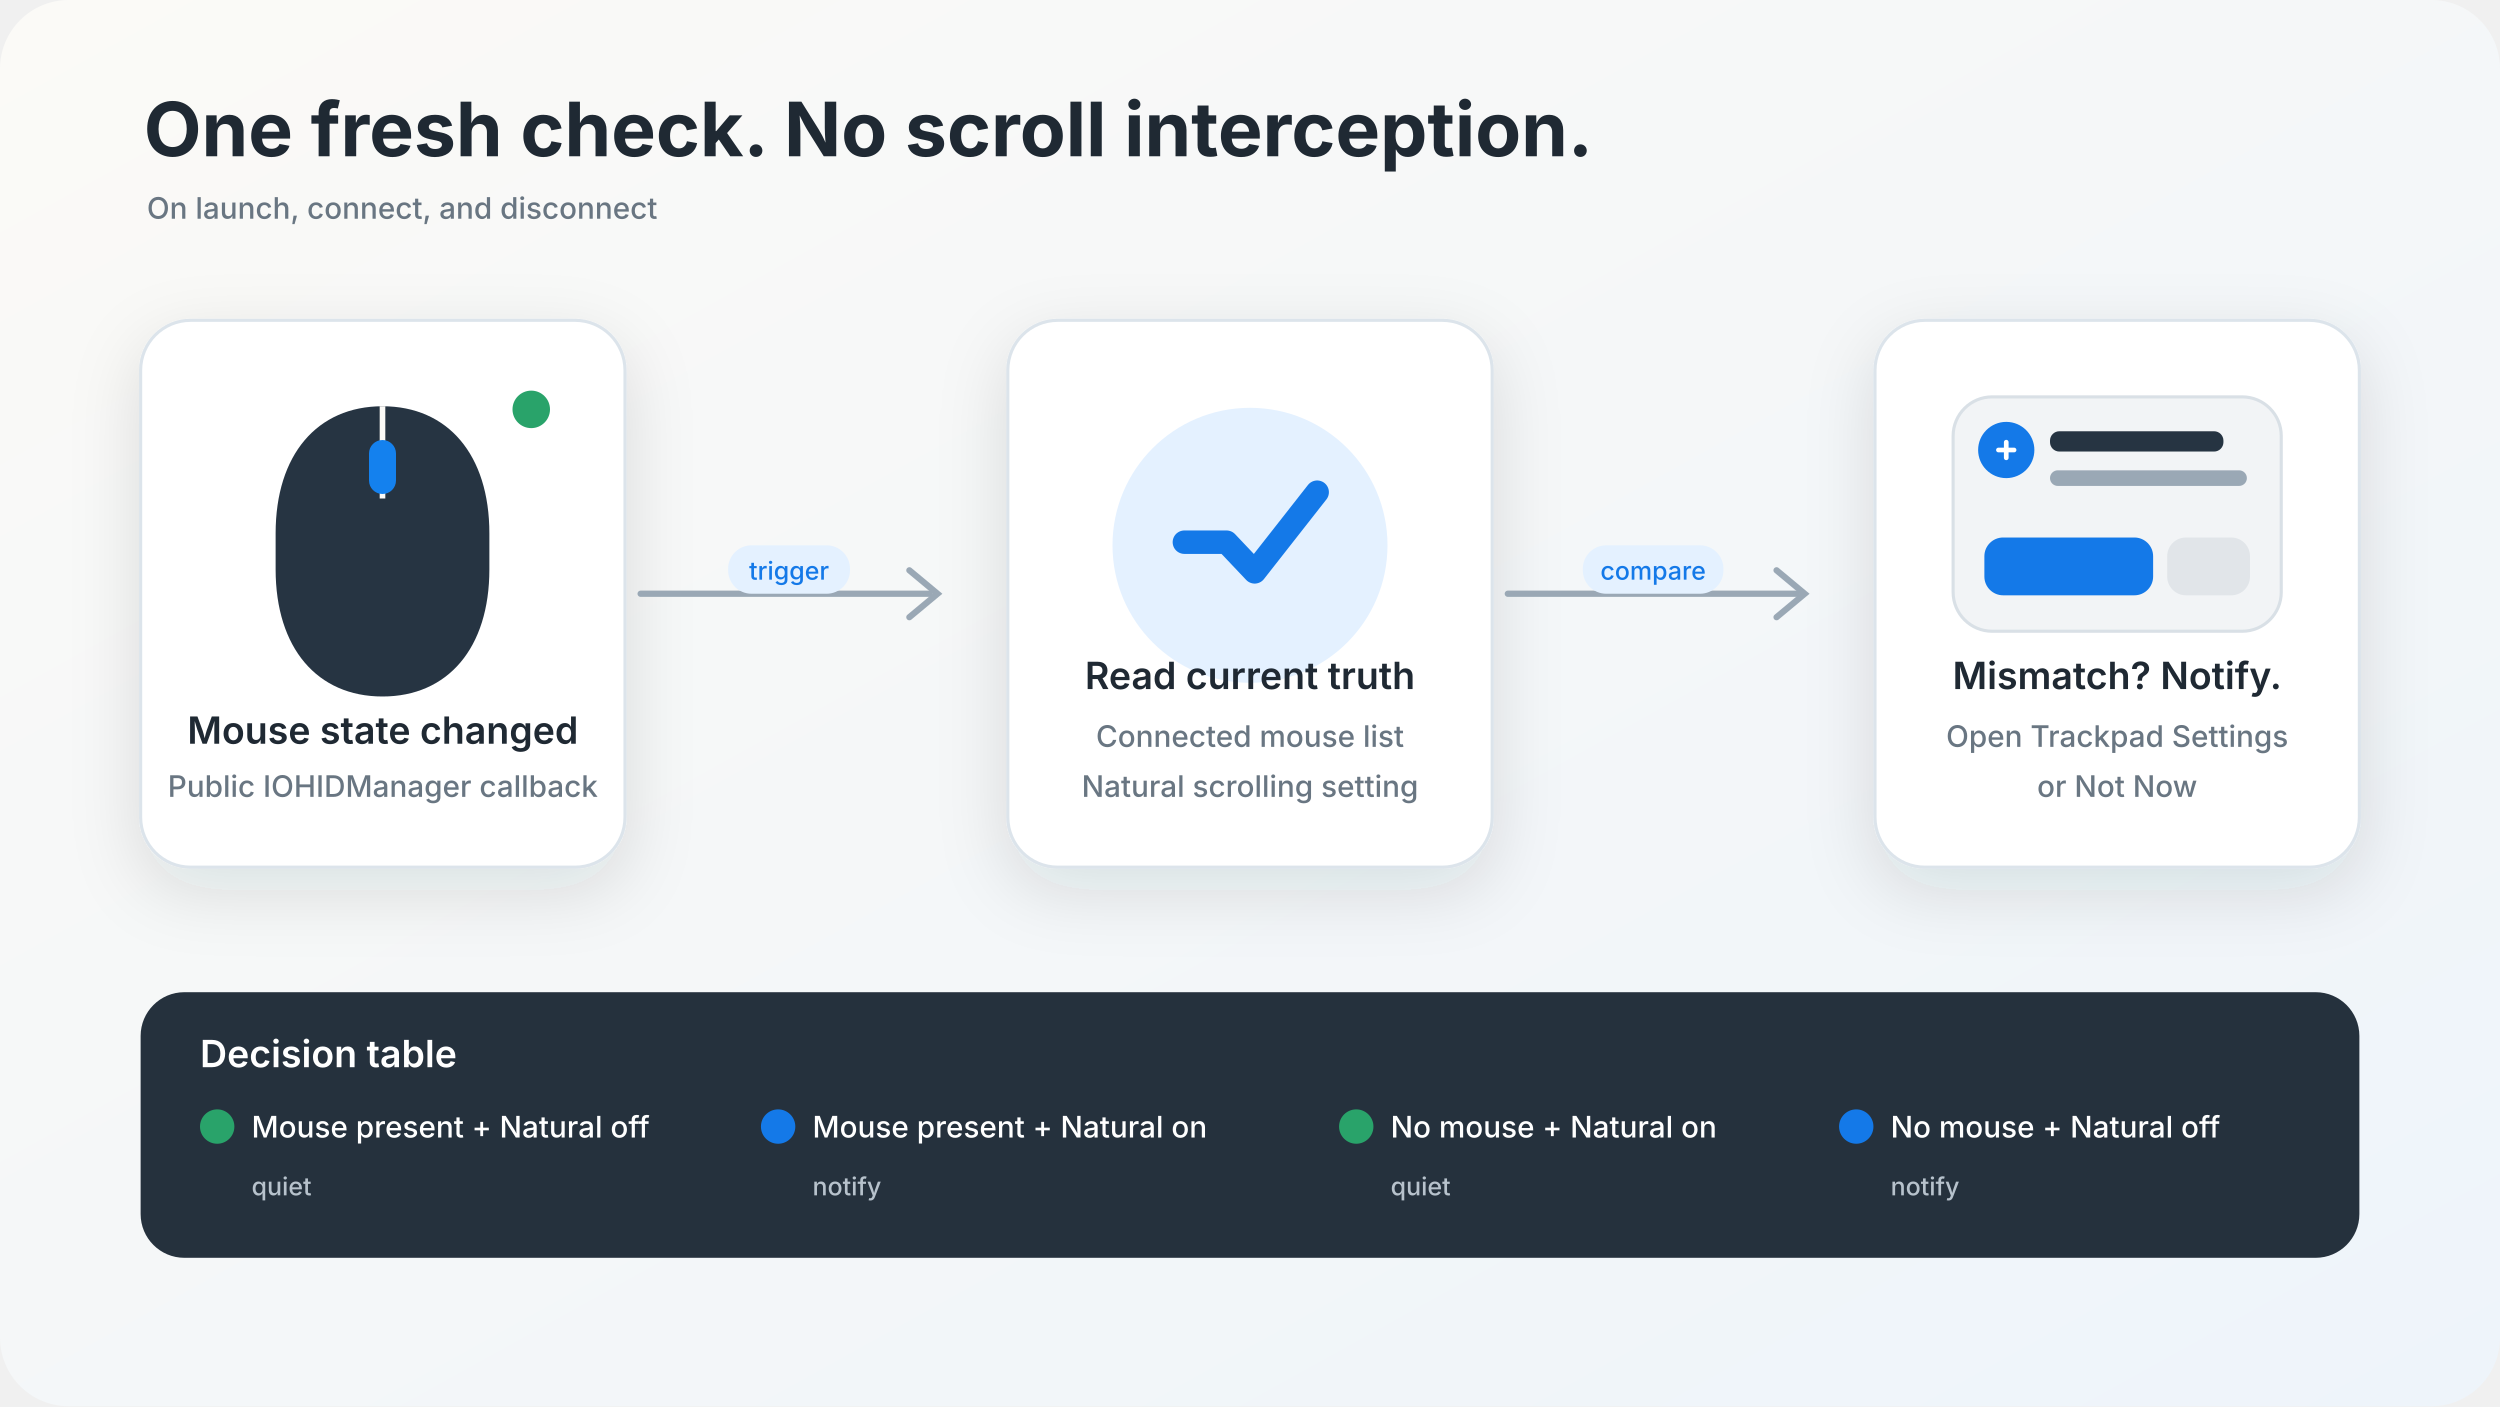
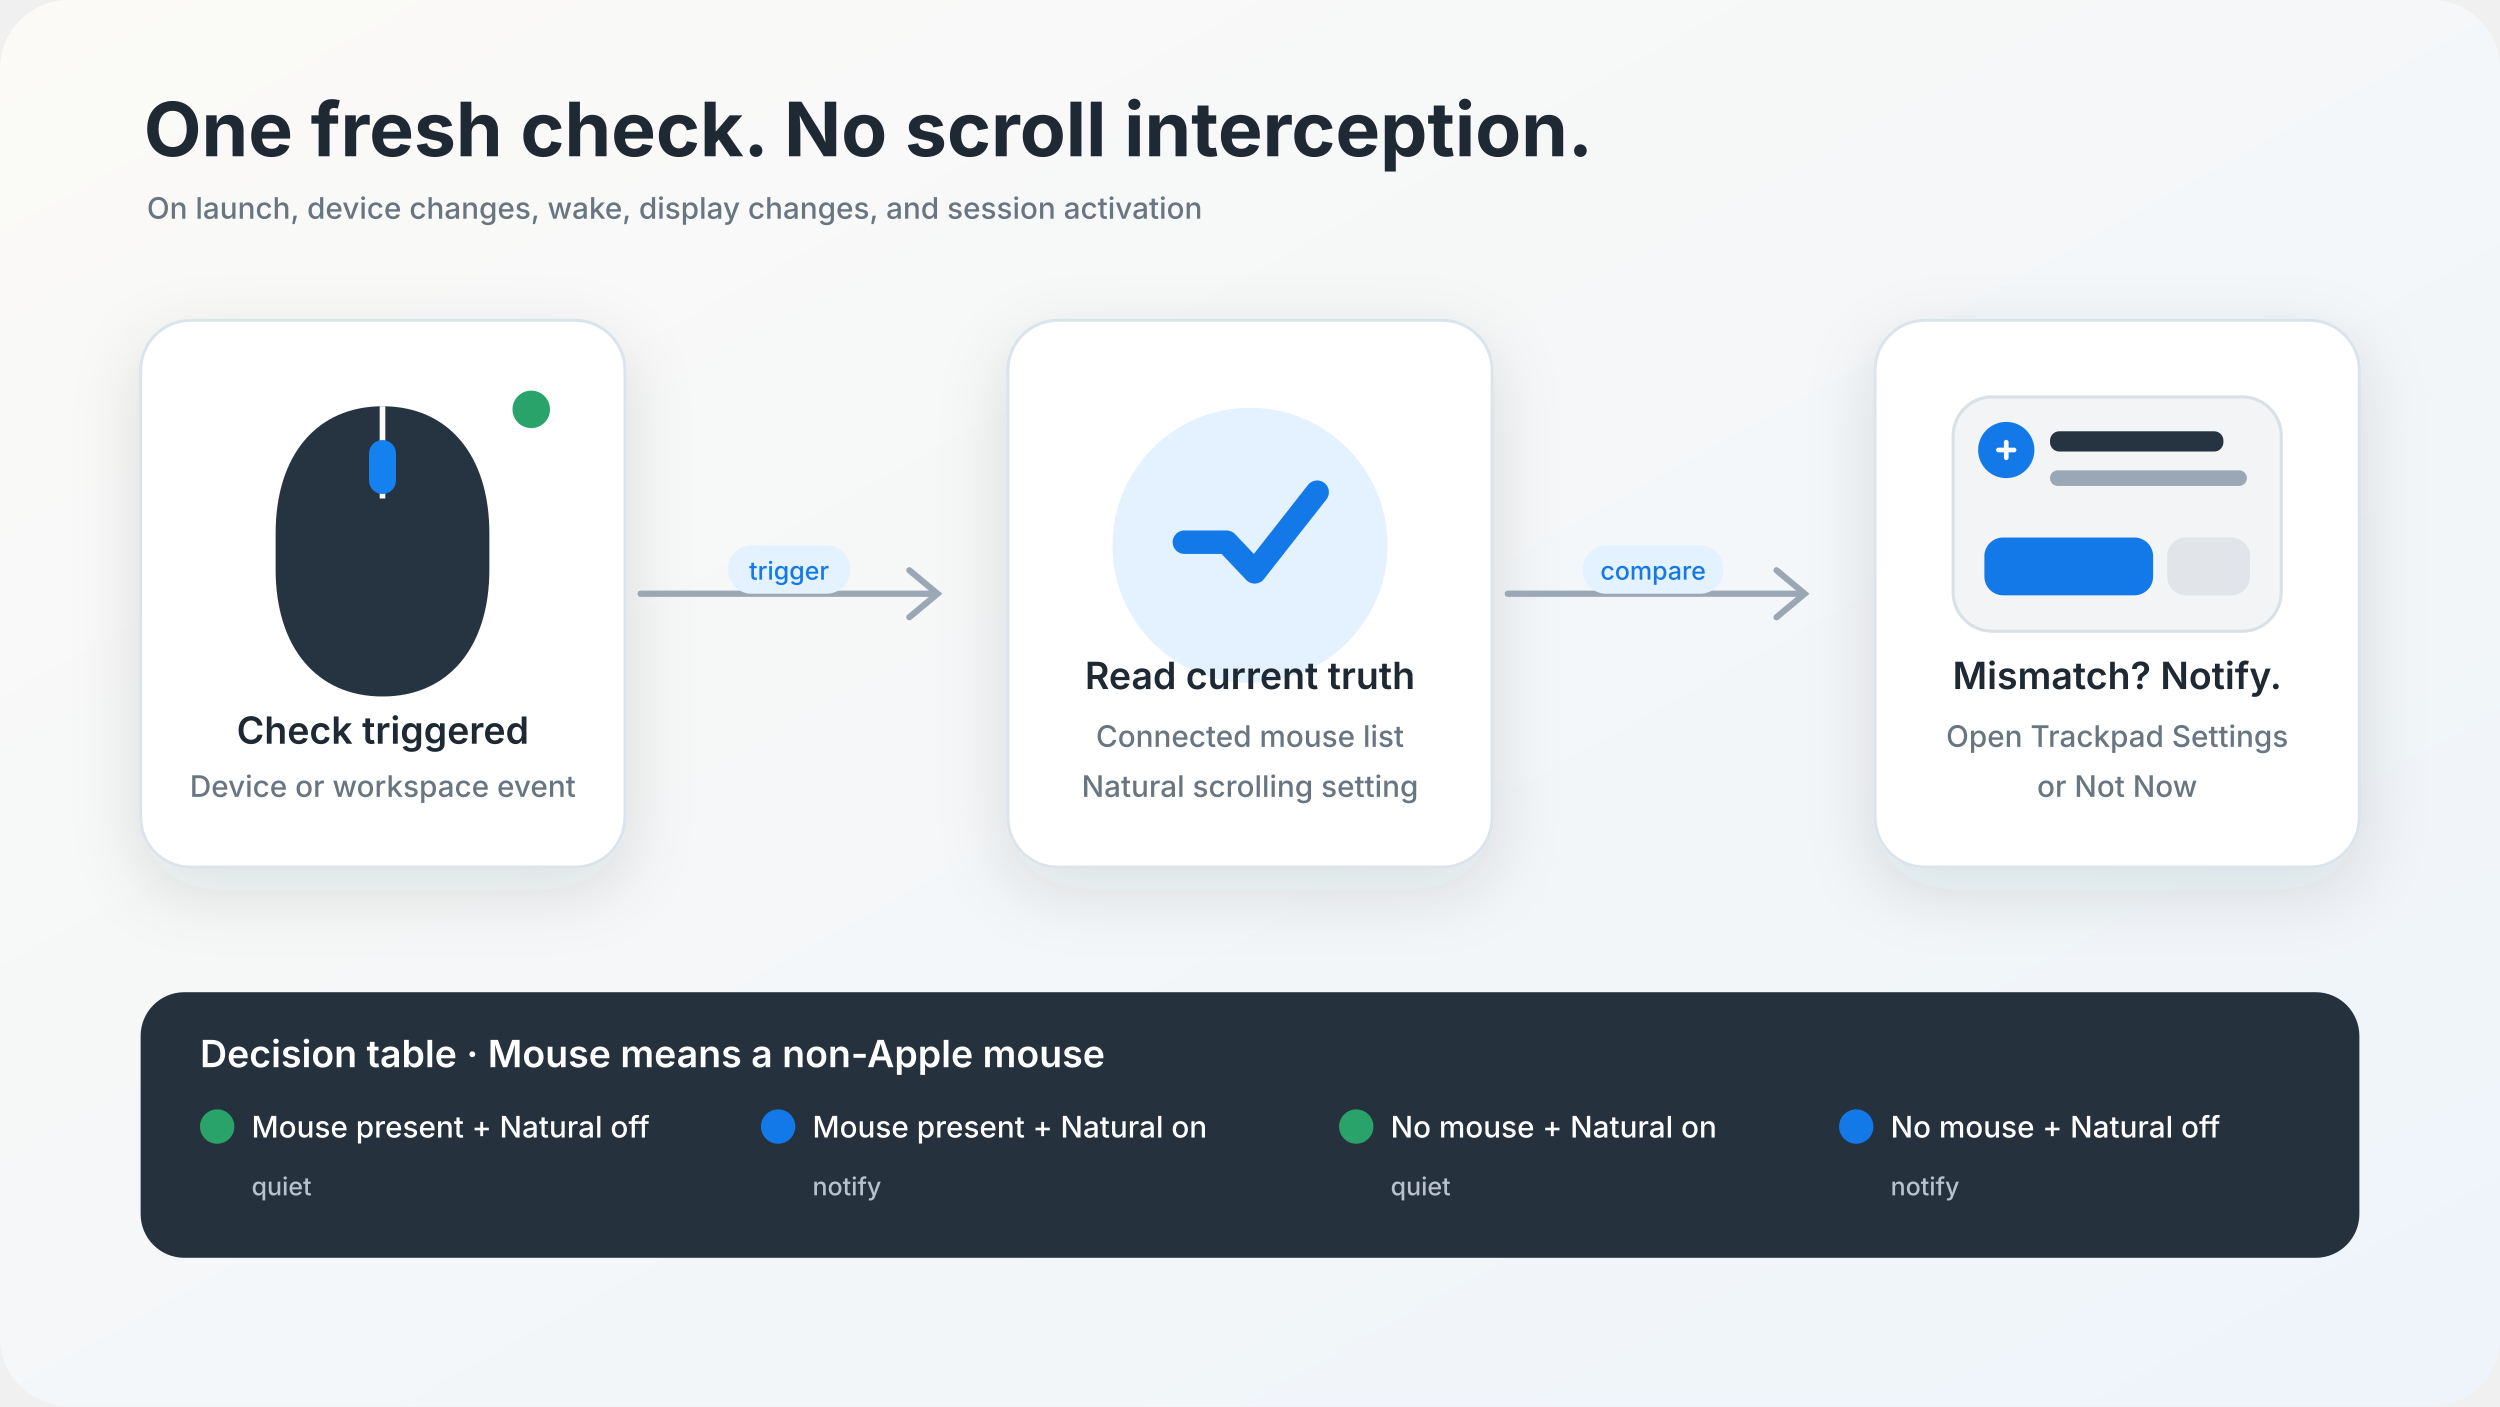
<svg xmlns="http://www.w3.org/2000/svg" width="1600" height="900" viewBox="0 0 1600 900" role="img" aria-labelledby="title desc">
  <defs>
    <linearGradient id="bg" x1="0" y1="0" x2="1" y2="1">
      <stop offset="0" stop-color="#fbfaf7" />
      <stop offset="1" stop-color="#eef4fa" />
    </linearGradient>
    <filter id="shadow" x="-20%" y="-20%" width="140%" height="150%">
      <feDropShadow dx="0" dy="14" stdDeviation="22" flood-color="#263442" flood-opacity=".12" />
    </filter>
    <style>
      .ink{fill:#1f2933}.muted{fill:#697682}.blue{fill:#1479e8}.card{fill:#fff;stroke:#dce4eb;stroke-width:2}.line{fill:none;stroke:#9aa8b5;stroke-width:4;stroke-linecap:round}.label{font:600 24px -apple-system,BlinkMacSystemFont,"Segoe UI",sans-serif}.small{font:500 19px -apple-system,BlinkMacSystemFont,"Segoe UI",sans-serif}.tiny{font:500 16px -apple-system,BlinkMacSystemFont,"Segoe UI",sans-serif}.title{font:700 48px -apple-system,BlinkMacSystemFont,"Segoe UI",sans-serif}
    </style>
  </defs>
  <rect width="1600" height="900" rx="44" fill="url(#bg)" />
  <text x="92" y="100" class="title ink">One fresh check. No scroll interception.</text>
-   <text x="94" y="140" class="small muted">On launch, connect, and disconnect</text>
+   <text x="94" y="140" class="small muted">On launch, device changes, wake, display changes, and session activation</text>
  <g filter="url(#shadow)">
    <rect x="90" y="205" width="310" height="350" rx="32" class="card" />
    <rect x="645" y="205" width="310" height="350" rx="32" class="card" />
    <rect x="1200" y="205" width="310" height="350" rx="32" class="card" />
  </g>
  <g transform="translate(198 260) scale(.72)">
    <path d="M65 0c-58 0-95 43-95 113v32c0 70 37 113 95 113s95-43 95-113v-32C160 43 123 0 65 0Z" fill="#263442" />
    <path d="M65 0v82" stroke="#fbfaf7" stroke-width="5" />
    <rect x="53" y="30" width="24" height="48" rx="12" fill="#1481ee" />
  </g>
  <circle cx="340" cy="262" r="12" fill="#29a36a" />
-   <text x="245" y="476" text-anchor="middle" class="label ink">Mouse state changed</text>
-   <text x="245" y="510" text-anchor="middle" class="small muted">Public IOHIDManager callback</text>
+   <text x="245" y="476" text-anchor="middle" class="label ink">Check triggered</text>
+   <text x="245" y="510" text-anchor="middle" class="small muted">Device or workspace event</text>
  <path d="M410 380h185" class="line" />
  <path d="m582 365 18 15-18 15" class="line" />
  <rect x="466" y="349" width="78" height="31" rx="15" fill="#e4f1ff" />
  <text x="505" y="371" text-anchor="middle" class="tiny blue">trigger</text>
  <g transform="translate(710 257)">
    <circle cx="90" cy="92" r="88" fill="#e4f1ff" />
    <path d="M48 90h27l18 19 40-51" fill="none" stroke="#1479e8" stroke-width="15" stroke-linecap="round" stroke-linejoin="round" />
  </g>
  <text x="800" y="441" text-anchor="middle" class="label ink">Read current truth</text>
  <text x="800" y="478" text-anchor="middle" class="small muted">Connected mouse list</text>
  <text x="800" y="510" text-anchor="middle" class="small muted">Natural scrolling setting</text>
  <path d="M965 380h185" class="line" />
  <path d="m1137 365 18 15-18 15" class="line" />
  <rect x="1013" y="349" width="90" height="31" rx="15" fill="#e4f1ff" />
  <text x="1058" y="371" text-anchor="middle" class="tiny blue">compare</text>
  <g transform="translate(1250 254)">
    <rect width="210" height="150" rx="25" fill="#f2f4f6" stroke="#d9e0e6" stroke-width="2" />
    <circle cx="34" cy="34" r="18" fill="#1479e8" />
    <path d="M29 34h10M34 29v10" stroke="white" stroke-width="3" stroke-linecap="round" />
    <rect x="62" y="22" width="111" height="13" rx="6" fill="#263442" />
    <rect x="62" y="47" width="126" height="10" rx="5" fill="#9aa8b5" />
    <rect x="20" y="90" width="108" height="37" rx="12" fill="#1479e8" />
    <rect x="137" y="90" width="53" height="37" rx="12" fill="#e1e5e9" />
  </g>
  <text x="1355" y="441" text-anchor="middle" class="label ink">Mismatch? Notify.</text>
  <text x="1355" y="478" text-anchor="middle" class="small muted">Open Trackpad Settings</text>
  <text x="1355" y="510" text-anchor="middle" class="small muted">or Not Now</text>
  <g transform="translate(90 635)">
    <rect width="1420" height="170" rx="28" fill="#25313d" />
-     <text x="38" y="48" class="label" fill="#fff">Decision table</text>
+     <text x="38" y="48" class="label" fill="#fff">Decision table · Mouse means a non-Apple mouse</text>
    <g transform="translate(38 75)">
      <circle cx="11" cy="11" r="11" fill="#29a36a" />
      <text x="33" y="18" class="small" fill="#fff">Mouse present + Natural off</text>
      <circle cx="370" cy="11" r="11" fill="#1479e8" />
      <text x="392" y="18" class="small" fill="#fff">Mouse present + Natural on</text>
      <circle cx="740" cy="11" r="11" fill="#29a36a" />
      <text x="762" y="18" class="small" fill="#fff">No mouse + Natural on</text>
      <circle cx="1060" cy="11" r="11" fill="#1479e8" />
      <text x="1082" y="18" class="small" fill="#fff">No mouse + Natural off</text>
      <text x="33" y="55" class="tiny" fill="#b7c2cc">quiet</text>
      <text x="392" y="55" class="tiny" fill="#b7c2cc">notify</text>
      <text x="762" y="55" class="tiny" fill="#b7c2cc">quiet</text>
      <text x="1082" y="55" class="tiny" fill="#b7c2cc">notify</text>
    </g>
  </g>
</svg>
